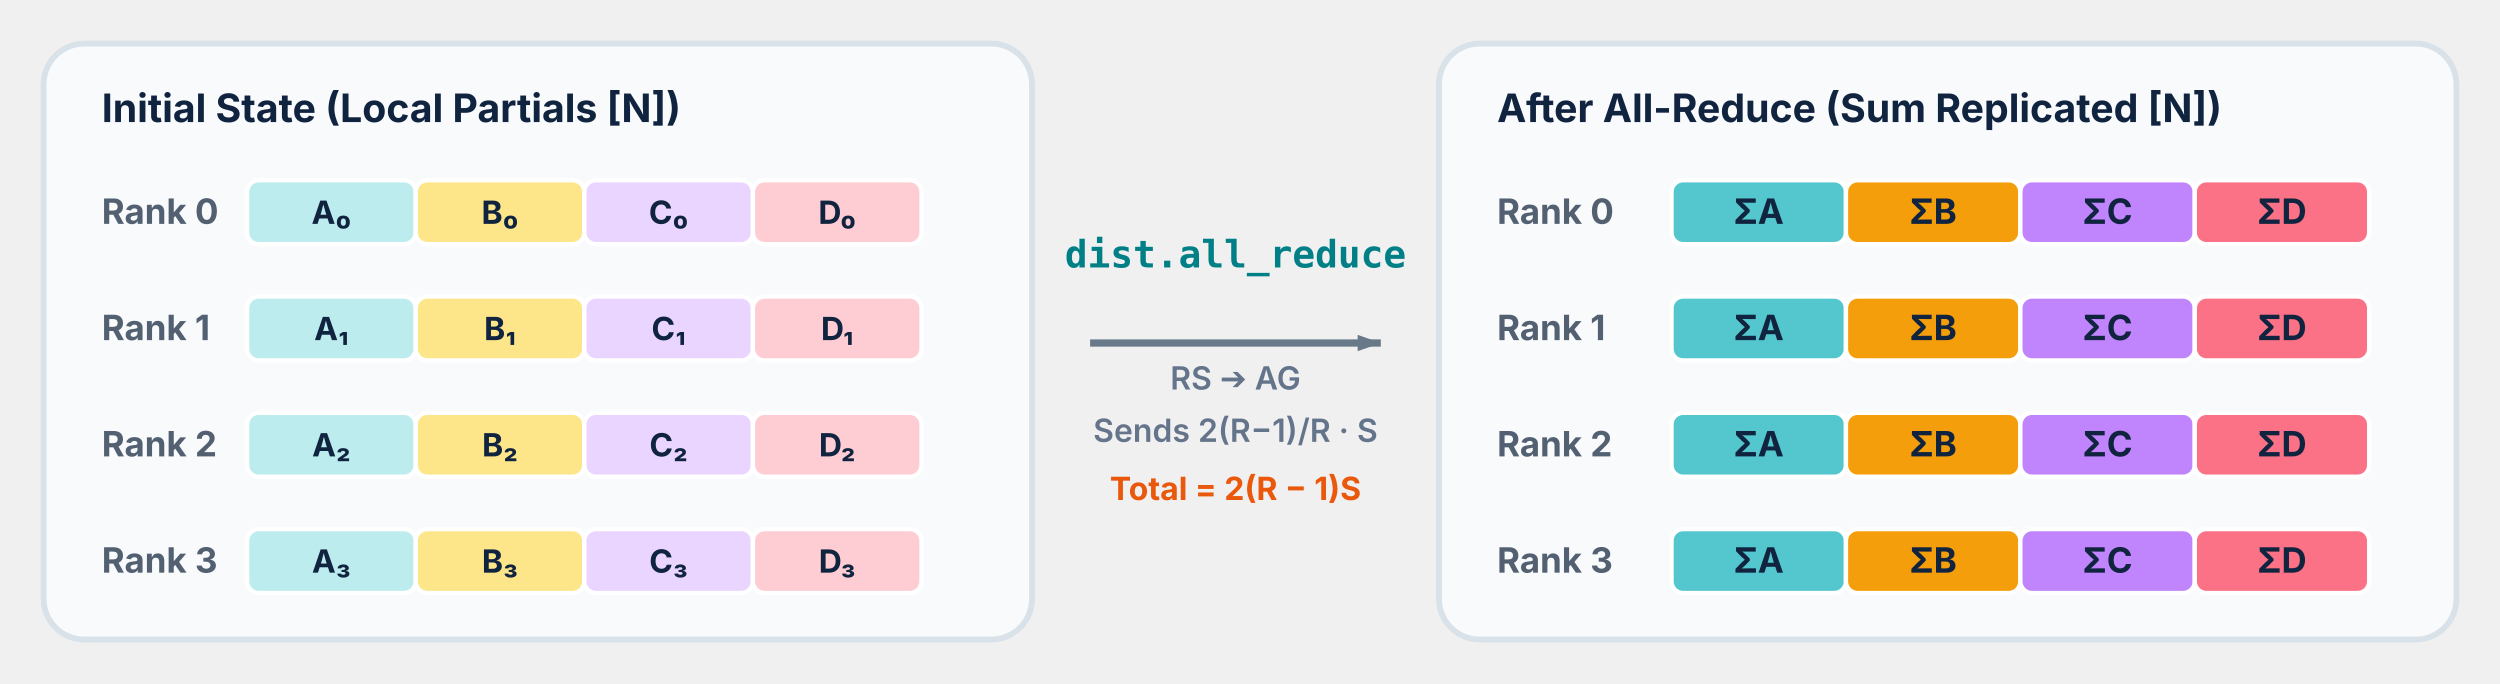
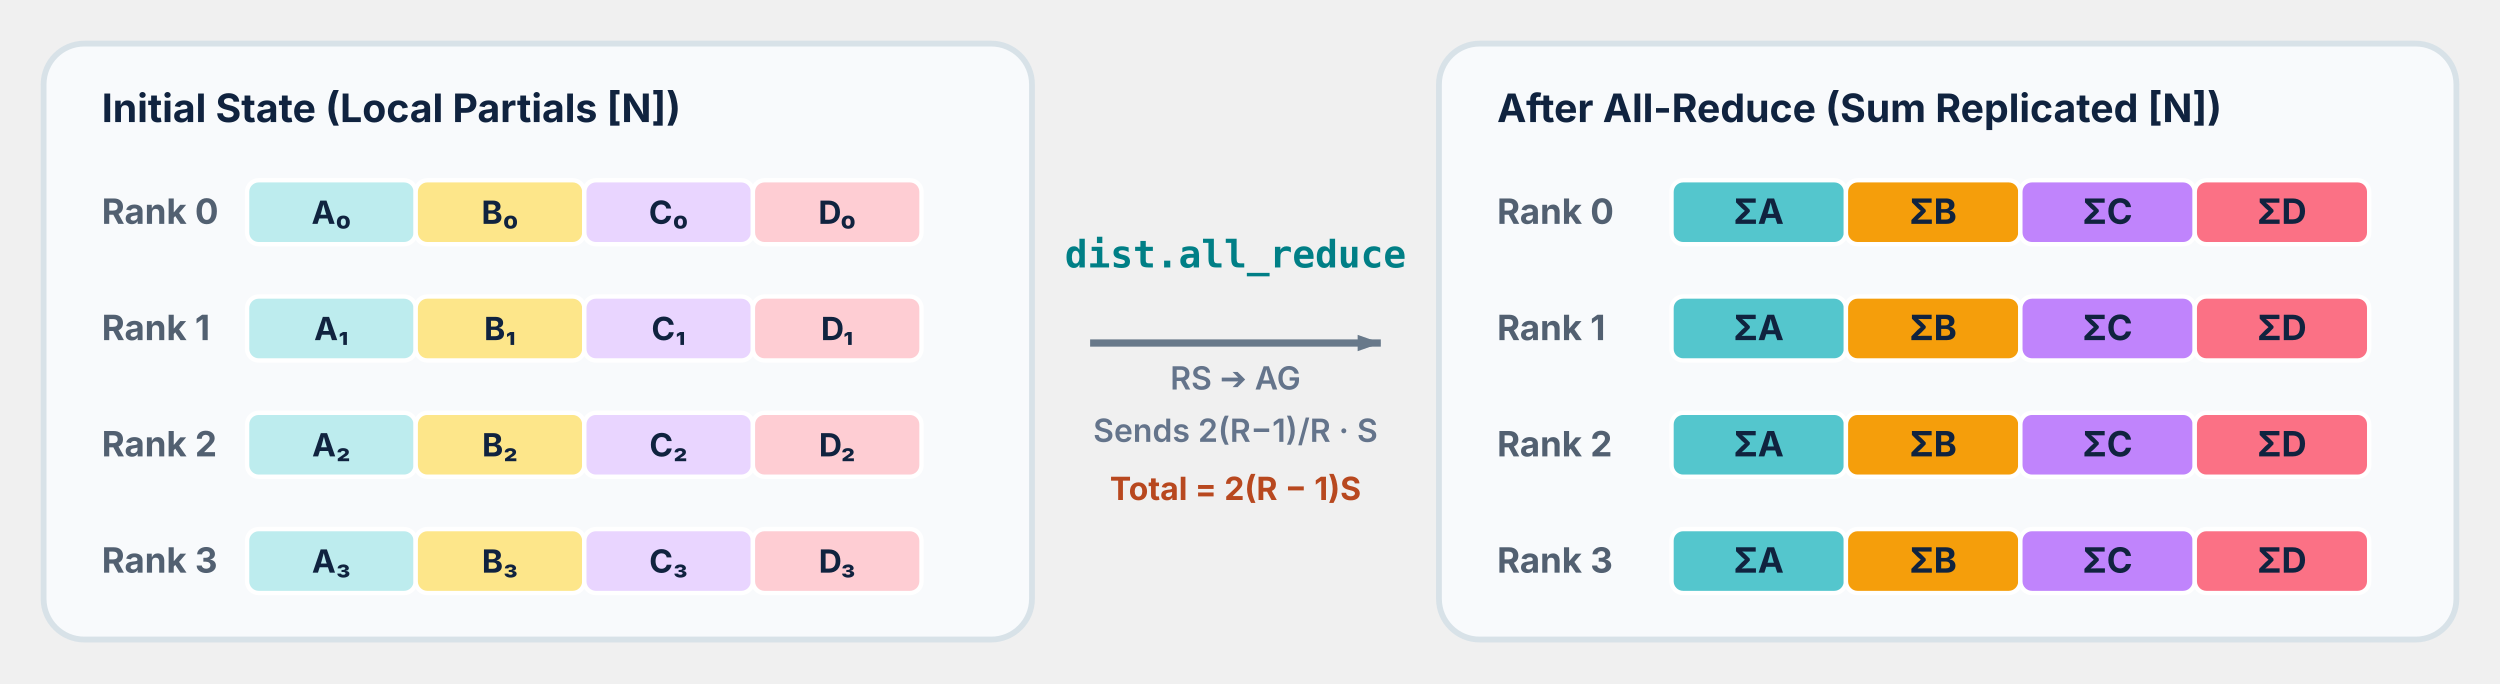
<svg xmlns="http://www.w3.org/2000/svg" viewBox="0 0 860 235" role="img" aria-labelledby="title desc">
  <defs>
    <marker id="arrow" viewBox="0 0 10 8" refX="8.5" refY="4" markerWidth="3.8" markerHeight="3.0" orient="auto">
      <path d="M0 1L8.5 4L0 7z" fill="#68798a" />
    </marker>
    <style>
      text { font-family: Inter, ui-sans-serif, system-ui, -apple-system, BlinkMacSystemFont, "Segoe UI", sans-serif; }
      .bg { fill: #f8fafc; stroke: #d8e2e8; stroke-width: 2; rx: 14; }
      .panel-title { fill: #10233f; font-size: 13.5px; font-weight: 750; }
      .rank-lbl { fill: #526071; font-size: 12px; font-weight: 650; }
      .cell-text { fill: #10233f; font-size: 12px; font-weight: 750; text-anchor: middle; }
      .cell-text-sm { fill: #10233f; font-size: 11px; font-weight: 750; text-anchor: middle; }
      .cell-border { stroke: #ffffff; stroke-width: 1.5; }
      .empty-slot { fill: #eef2f6; stroke: #cbd5e1; stroke-width: 1.5; stroke-dasharray: 3 3; rx: 4; }
-       .empty-text { fill: #94a3b8; font-size: 11px; font-weight: 500; text-anchor: middle; }
+       .empty-text { fill: #526071; font-size: 11px; font-weight: 500; text-anchor: middle; }
      .c0 { fill: #54c6cd; }
      .c1 { fill: #f59e0b; }
      .c2 { fill: #c084fc; }
      .c3 { fill: #fb7185; }
      .c0-light { fill: #bdecee; }
      .c1-light { fill: #fde68a; }
      .c2-light { fill: #e9d5ff; }
      .c3-light { fill: #fecdd3; }
      .flow { fill: none; stroke: #68798a; stroke-width: 2.5; marker-end: url(#arrow); }
      .api-lbl { fill: #007f86; font-size: 13px; font-weight: 700; text-anchor: middle; font-family: 'JetBrains Mono', monospace; }
      .meta-lbl { fill: #64748b; font-size: 11px; font-weight: 600; text-anchor: middle; }
-       .meta-cost { fill: #ea580c; font-size: 11px; font-weight: 700; text-anchor: middle; }
+       .meta-cost { fill: #b8481f; font-size: 11px; font-weight: 700; text-anchor: middle; }
      @media (prefers-color-scheme: dark) {
        .bg { fill: #131d2a; stroke: #2c4052; }
        .panel-title { fill: #f3f7fa; }
        .rank-lbl { fill: #94a3b8; }
        .cell-border { stroke: #131d2a; }
        .empty-slot { fill: #1e293b; stroke: #334155; }
-         .empty-text { fill: #64748b; }
+         .empty-text { fill: #b8c9d8; }
        .cell-text, .cell-text-sm { fill: #10233f; }
        .flow { stroke: #94a3b8; }
        .api-lbl { fill: #54d2d8; }
        .meta-lbl { fill: #94a3b8; }
        .meta-cost { fill: #fb923c; }
      }
    </style>
  </defs>
  <rect class="bg" x="15" y="15" width="340" height="205" />
  <text class="panel-title" x="35" y="42">Initial State (Local Partials [N])</text>
  <text class="rank-lbl" x="35" y="77">Rank 0</text>
  <g transform="translate(85, 62)">
    <rect class="c0-light cell-border" x="0" y="0" width="58" height="22" rx="4" />
    <text class="cell-text-sm" x="29" y="15">A₀</text>
    <rect class="c1-light cell-border" x="58" y="0" width="58" height="22" rx="4" />
    <text class="cell-text-sm" x="87" y="15">B₀</text>
    <rect class="c2-light cell-border" x="116" y="0" width="58" height="22" rx="4" />
    <text class="cell-text-sm" x="145" y="15">C₀</text>
    <rect class="c3-light cell-border" x="174" y="0" width="58" height="22" rx="4" />
    <text class="cell-text-sm" x="203" y="15">D₀</text>
  </g>
  <text class="rank-lbl" x="35" y="117">Rank 1</text>
  <g transform="translate(85, 102)">
    <rect class="c0-light cell-border" x="0" y="0" width="58" height="22" rx="4" />
    <text class="cell-text-sm" x="29" y="15">A₁</text>
    <rect class="c1-light cell-border" x="58" y="0" width="58" height="22" rx="4" />
    <text class="cell-text-sm" x="87" y="15">B₁</text>
    <rect class="c2-light cell-border" x="116" y="0" width="58" height="22" rx="4" />
    <text class="cell-text-sm" x="145" y="15">C₁</text>
    <rect class="c3-light cell-border" x="174" y="0" width="58" height="22" rx="4" />
    <text class="cell-text-sm" x="203" y="15">D₁</text>
  </g>
  <text class="rank-lbl" x="35" y="157">Rank 2</text>
  <g transform="translate(85, 142)">
    <rect class="c0-light cell-border" x="0" y="0" width="58" height="22" rx="4" />
    <text class="cell-text-sm" x="29" y="15">A₂</text>
    <rect class="c1-light cell-border" x="58" y="0" width="58" height="22" rx="4" />
    <text class="cell-text-sm" x="87" y="15">B₂</text>
    <rect class="c2-light cell-border" x="116" y="0" width="58" height="22" rx="4" />
    <text class="cell-text-sm" x="145" y="15">C₂</text>
    <rect class="c3-light cell-border" x="174" y="0" width="58" height="22" rx="4" />
    <text class="cell-text-sm" x="203" y="15">D₂</text>
  </g>
  <text class="rank-lbl" x="35" y="197">Rank 3</text>
  <g transform="translate(85, 182)">
    <rect class="c0-light cell-border" x="0" y="0" width="58" height="22" rx="4" />
    <text class="cell-text-sm" x="29" y="15">A₃</text>
    <rect class="c1-light cell-border" x="58" y="0" width="58" height="22" rx="4" />
    <text class="cell-text-sm" x="87" y="15">B₃</text>
    <rect class="c2-light cell-border" x="116" y="0" width="58" height="22" rx="4" />
    <text class="cell-text-sm" x="145" y="15">C₃</text>
    <rect class="c3-light cell-border" x="174" y="0" width="58" height="22" rx="4" />
    <text class="cell-text-sm" x="203" y="15">D₃</text>
  </g>
  <path class="flow" d="M375 118 H475" />
  <text class="api-lbl" x="425" y="92">dist.all_reduce</text>
  <text class="meta-lbl" x="425" y="134">RS ➔ AG</text>
  <text class="meta-lbl" x="425" y="152">Sends 2(R−1)/R · S</text>
  <text class="meta-cost" x="425" y="172">Total = 2(R − 1)S</text>
  <rect class="bg" x="495" y="15" width="350" height="205" />
  <text class="panel-title" x="515" y="42">After All-Reduce (Sum Replicated [N])</text>
  <text class="rank-lbl" x="515" y="77">Rank 0</text>
  <g transform="translate(575, 62)">
    <rect class="c0 cell-border" x="0" y="0" width="60" height="22" rx="4" />
    <text class="cell-text" x="30" y="15">ΣA</text>
    <rect class="c1 cell-border" x="60" y="0" width="60" height="22" rx="4" />
    <text class="cell-text" x="90" y="15">ΣB</text>
    <rect class="c2 cell-border" x="120" y="0" width="60" height="22" rx="4" />
    <text class="cell-text" x="150" y="15">ΣC</text>
    <rect class="c3 cell-border" x="180" y="0" width="60" height="22" rx="4" />
    <text class="cell-text" x="210" y="15">ΣD</text>
  </g>
  <text class="rank-lbl" x="515" y="117">Rank 1</text>
  <g transform="translate(575, 102)">
    <rect class="c0 cell-border" x="0" y="0" width="60" height="22" rx="4" />
    <text class="cell-text" x="30" y="15">ΣA</text>
    <rect class="c1 cell-border" x="60" y="0" width="60" height="22" rx="4" />
    <text class="cell-text" x="90" y="15">ΣB</text>
    <rect class="c2 cell-border" x="120" y="0" width="60" height="22" rx="4" />
    <text class="cell-text" x="150" y="15">ΣC</text>
    <rect class="c3 cell-border" x="180" y="0" width="60" height="22" rx="4" />
    <text class="cell-text" x="210" y="15">ΣD</text>
  </g>
  <text class="rank-lbl" x="515" y="157">Rank 2</text>
  <g transform="translate(575, 142)">
    <rect class="c0 cell-border" x="0" y="0" width="60" height="22" rx="4" />
    <text class="cell-text" x="30" y="15">ΣA</text>
    <rect class="c1 cell-border" x="60" y="0" width="60" height="22" rx="4" />
    <text class="cell-text" x="90" y="15">ΣB</text>
    <rect class="c2 cell-border" x="120" y="0" width="60" height="22" rx="4" />
    <text class="cell-text" x="150" y="15">ΣC</text>
    <rect class="c3 cell-border" x="180" y="0" width="60" height="22" rx="4" />
    <text class="cell-text" x="210" y="15">ΣD</text>
  </g>
  <text class="rank-lbl" x="515" y="197">Rank 3</text>
  <g transform="translate(575, 182)">
    <rect class="c0 cell-border" x="0" y="0" width="60" height="22" rx="4" />
    <text class="cell-text" x="30" y="15">ΣA</text>
    <rect class="c1 cell-border" x="60" y="0" width="60" height="22" rx="4" />
    <text class="cell-text" x="90" y="15">ΣB</text>
    <rect class="c2 cell-border" x="120" y="0" width="60" height="22" rx="4" />
    <text class="cell-text" x="150" y="15">ΣC</text>
    <rect class="c3 cell-border" x="180" y="0" width="60" height="22" rx="4" />
    <text class="cell-text" x="210" y="15">ΣD</text>
  </g>
</svg>
